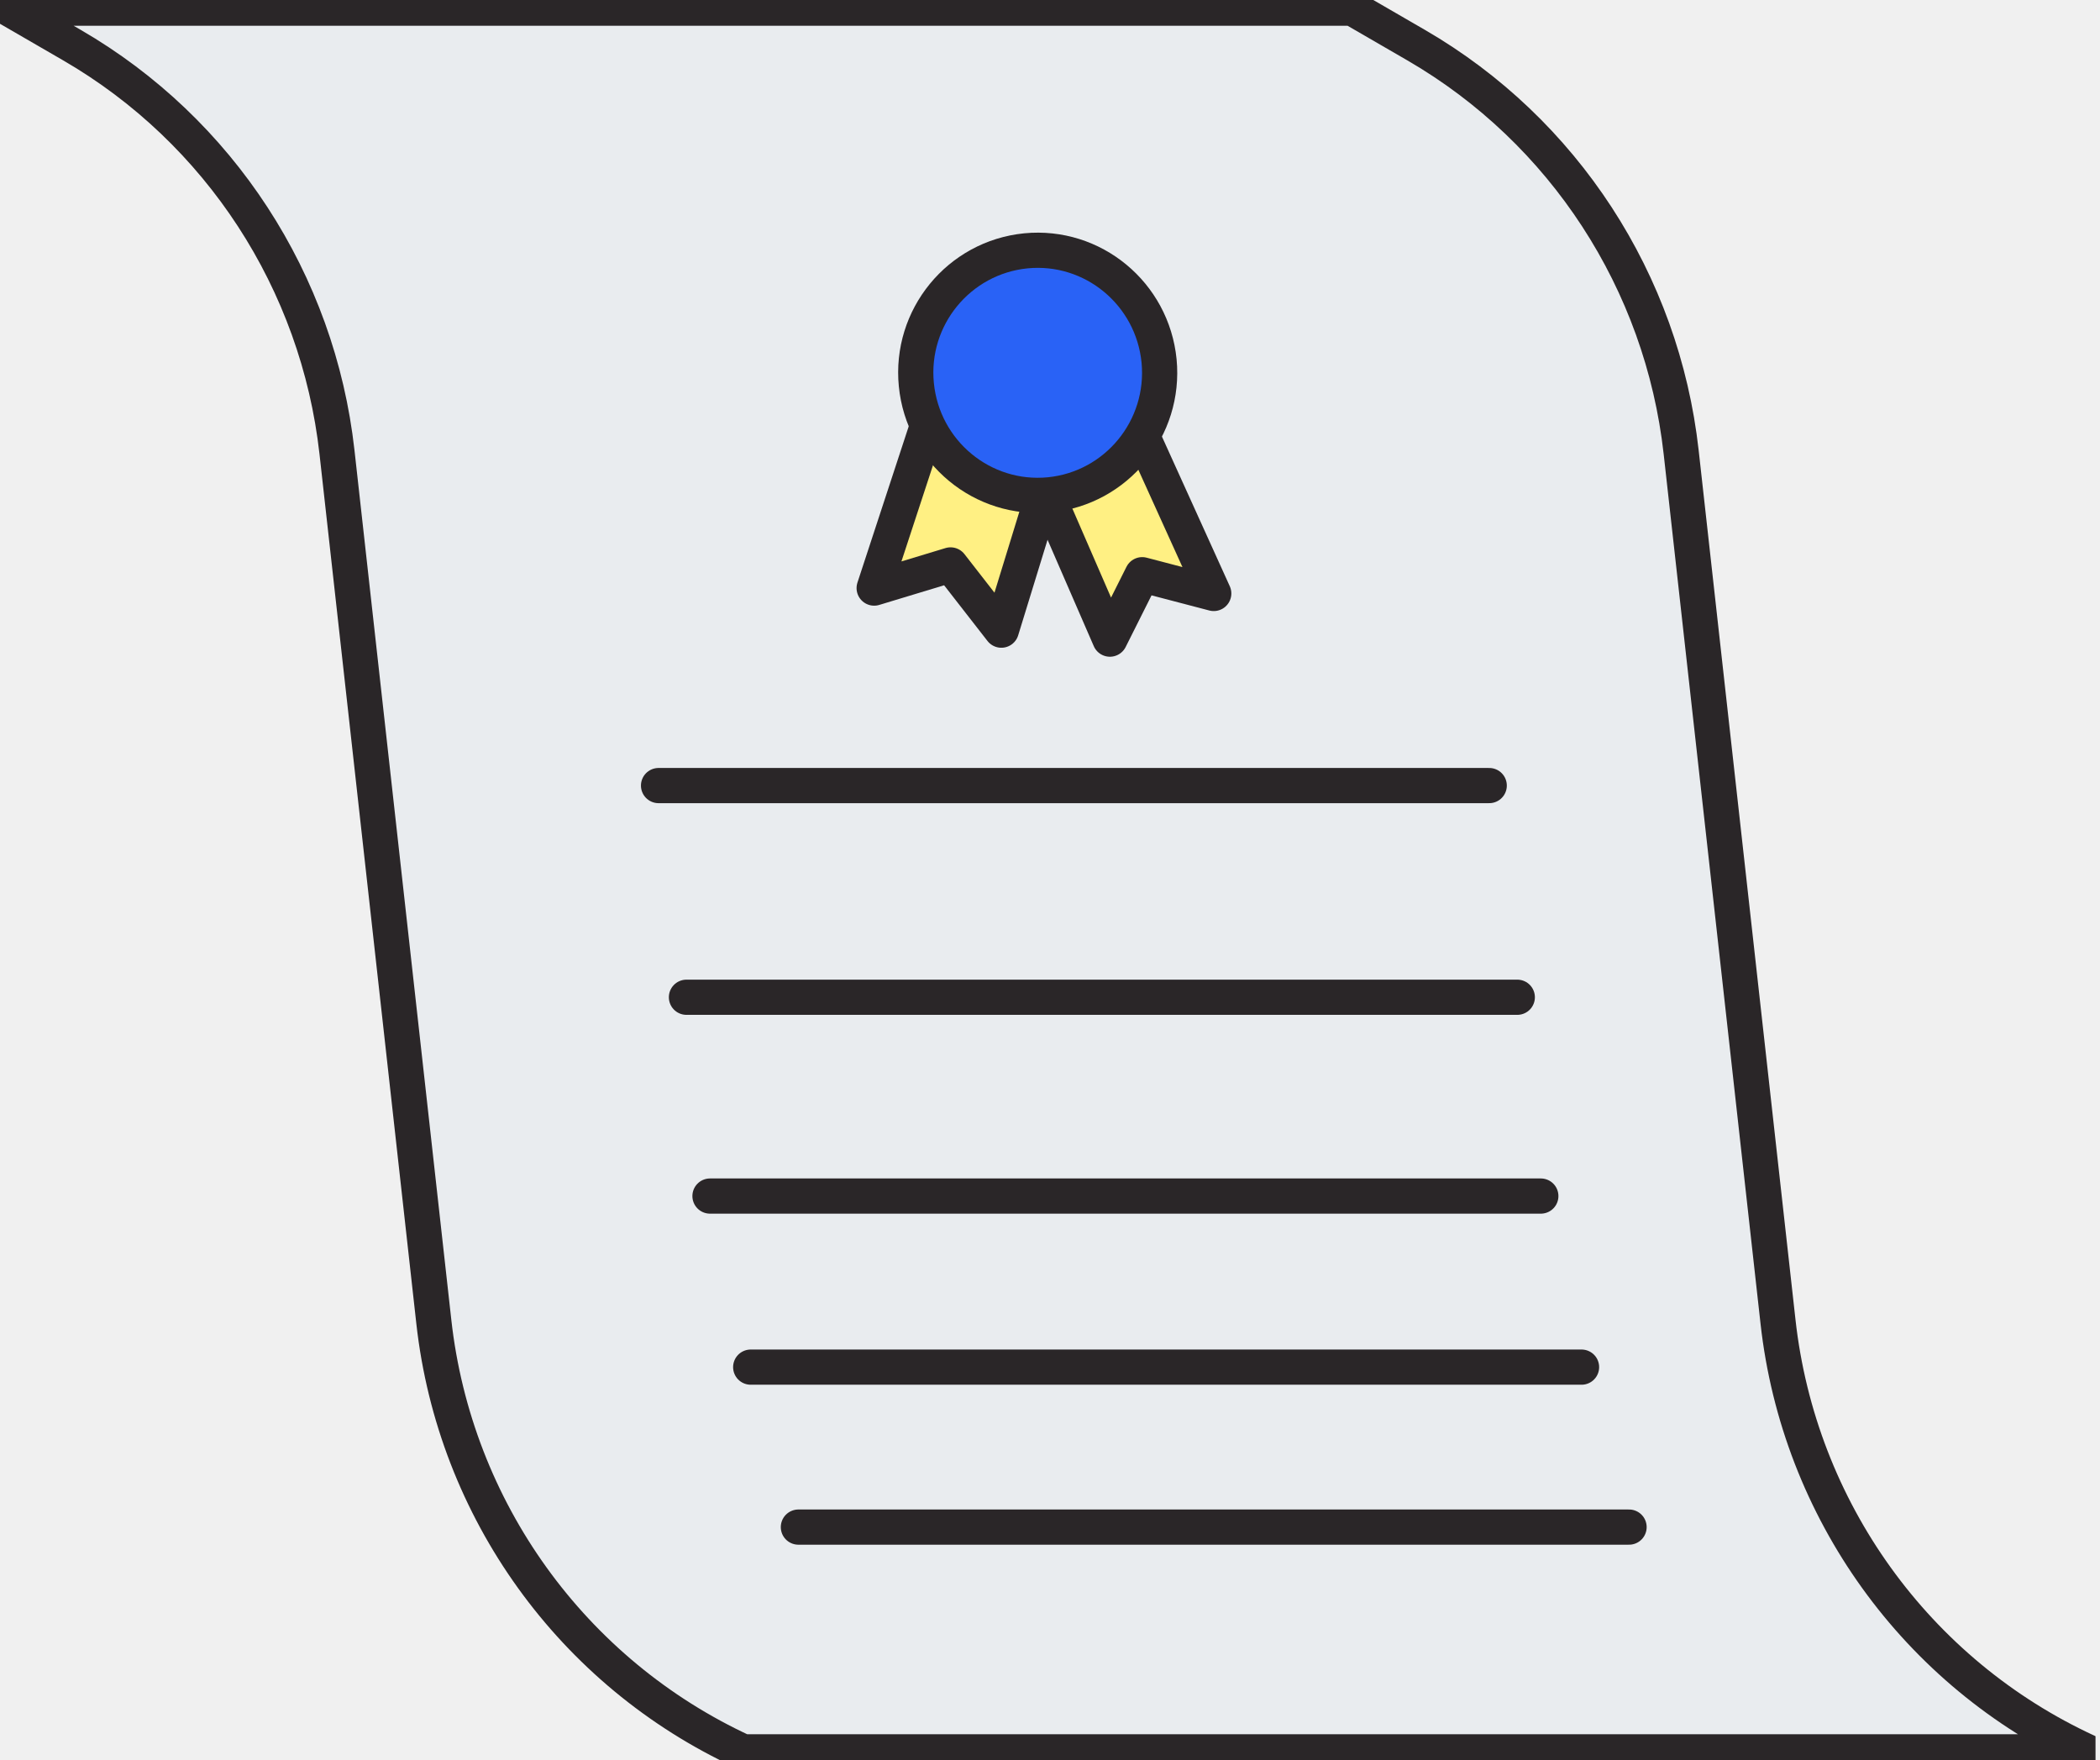
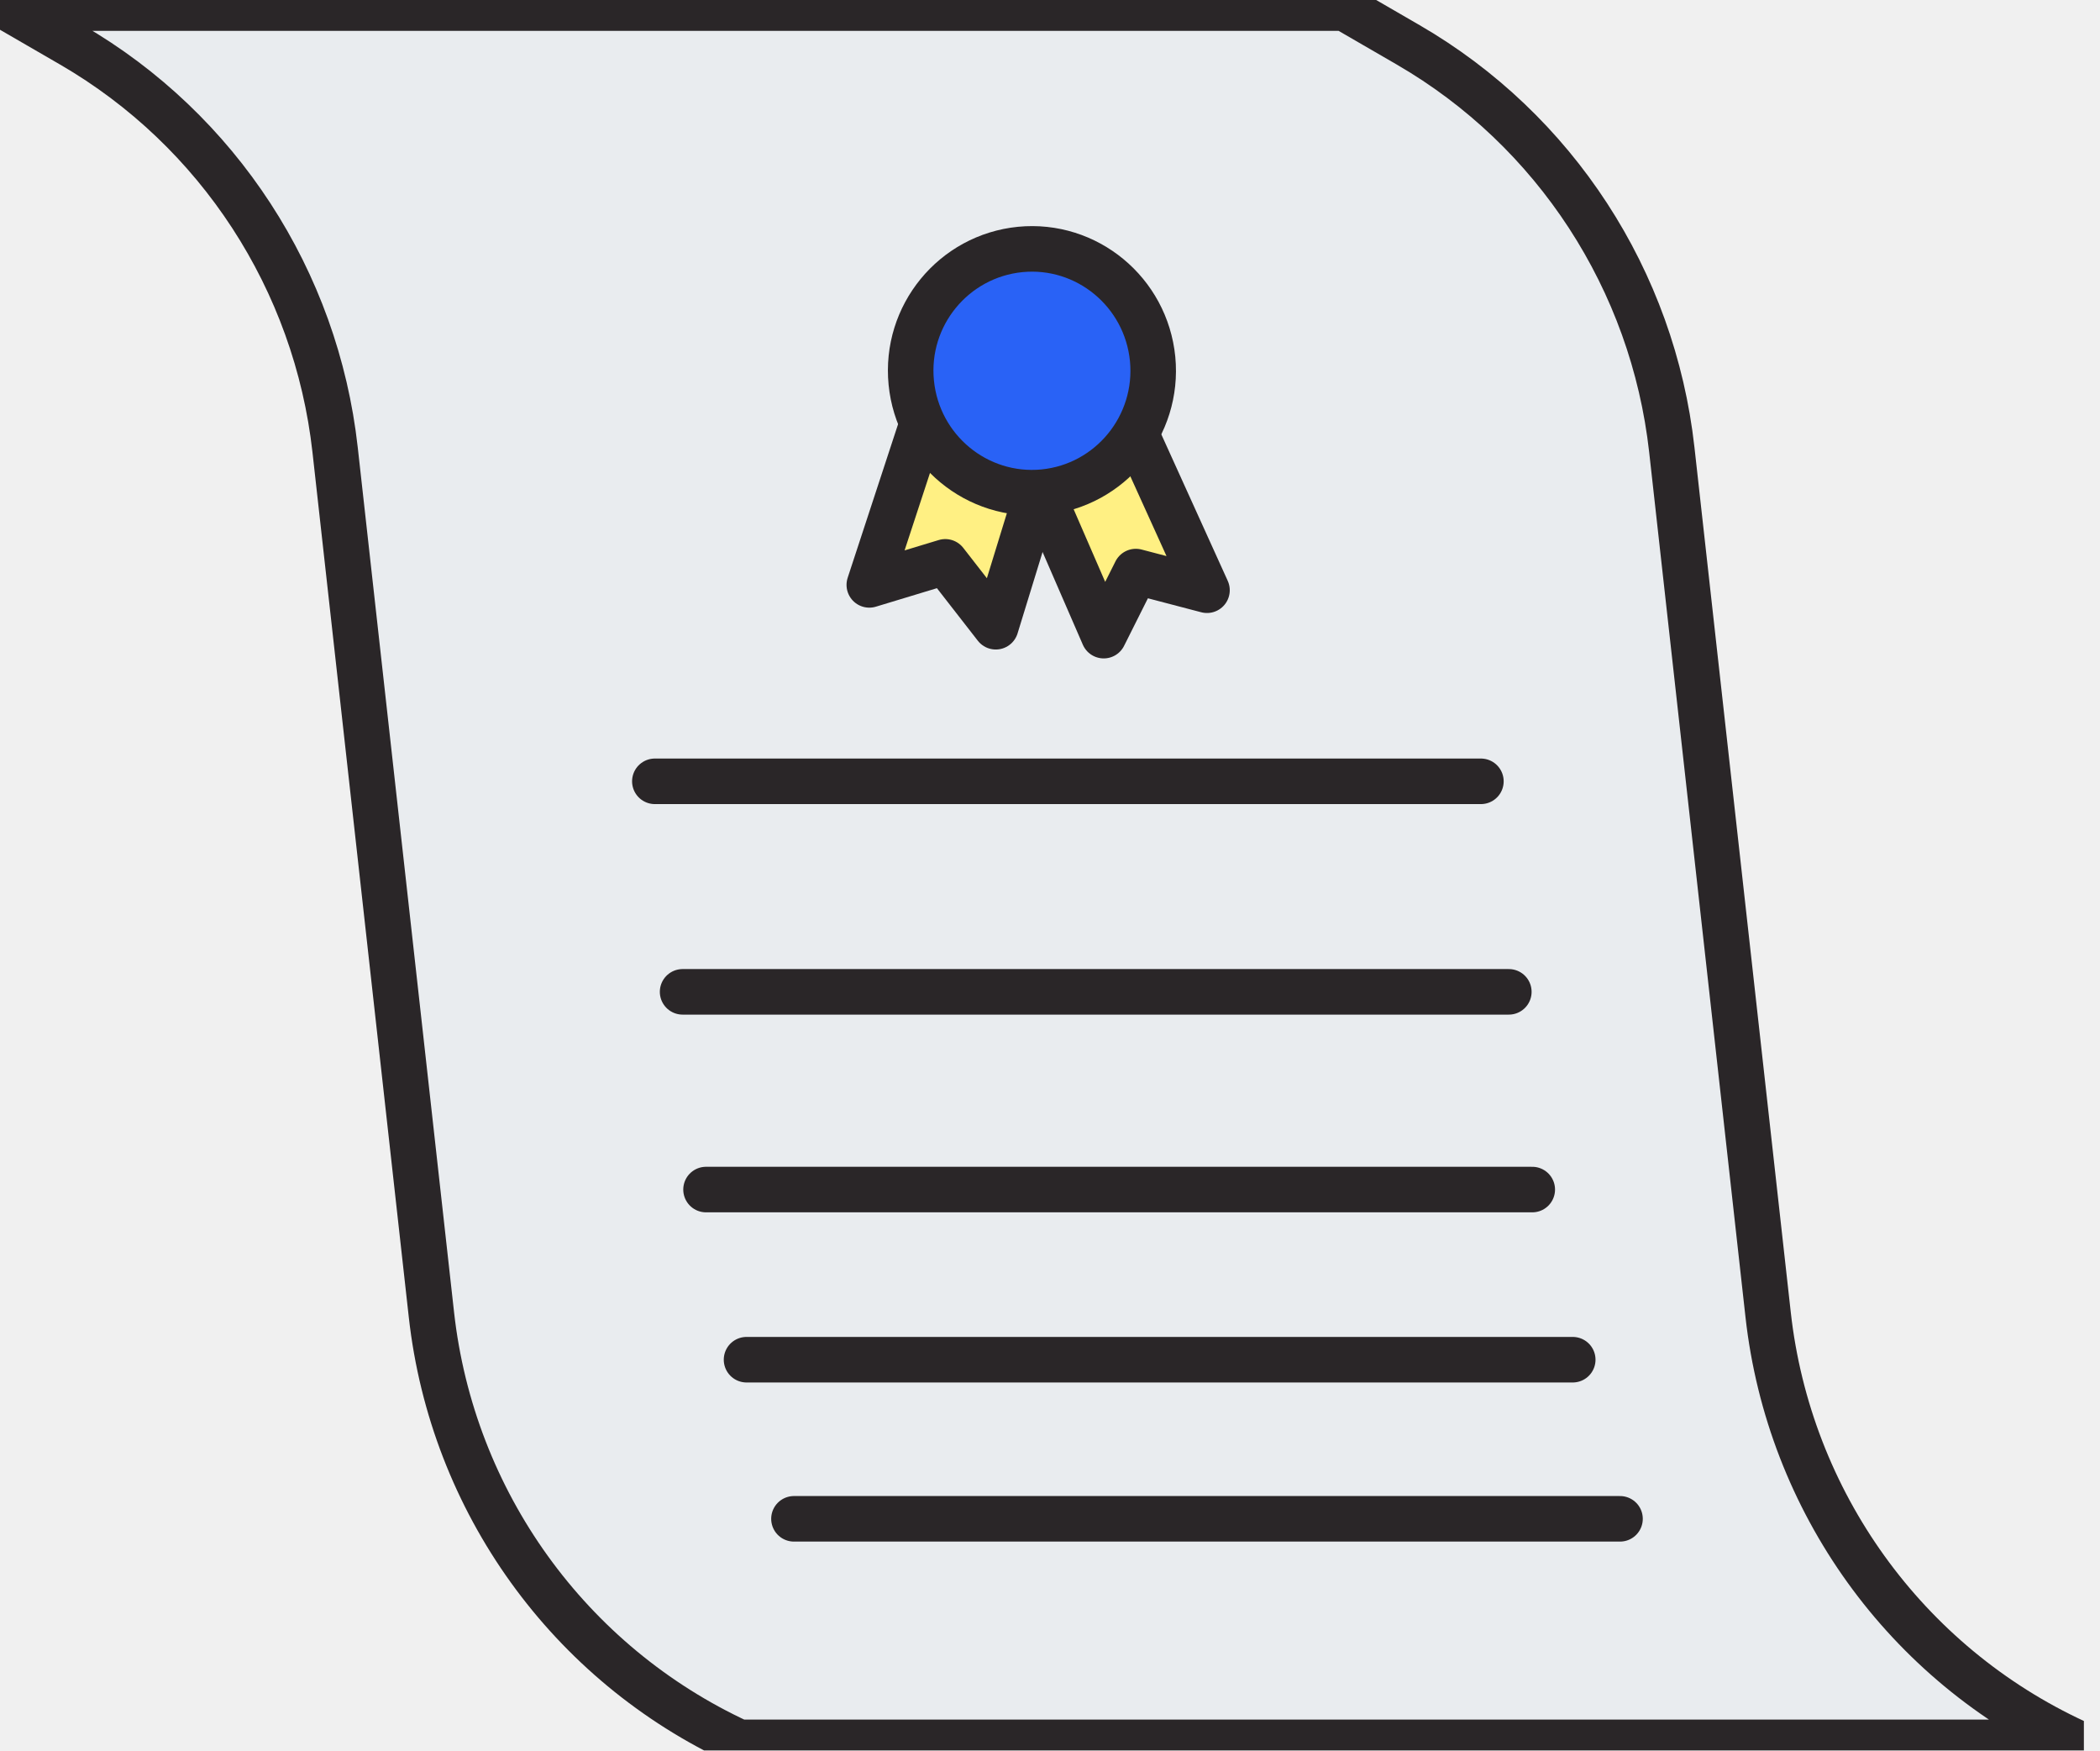
- <svg xmlns="http://www.w3.org/2000/svg" width="179" height="150" viewBox="0 0 179 150" fill="none">
-   <g clip-path="url(#clip0_549_2002)">
-     <path d="M177.927 149.305C163.351 142.592 153.339 128.679 151.555 112.653L143.298 38.529C141.68 24.018 133.3 11.148 120.715 3.85L115.267 0.695H0.691L6.14 3.85C18.725 11.148 27.105 24.018 28.723 38.529L36.979 112.653C38.763 128.679 48.776 142.578 63.352 149.305H177.913H177.927Z" fill="#E9ECEF" stroke="#2A2628" stroke-width="3" stroke-linecap="round" stroke-linejoin="round" />
-     <path d="M63.988 116.518H134.808" stroke="#2A2628" stroke-width="3" stroke-linecap="round" stroke-linejoin="round" />
-     <path d="M68.053 130.152H138.858" stroke="#2A2628" stroke-width="3" stroke-linecap="round" stroke-linejoin="round" />
-     <path d="M56.133 66.953H126.939" stroke="#2A2628" stroke-width="3" stroke-linecap="round" stroke-linejoin="round" />
-     <path d="M58.512 84.994H129.331" stroke="#2A2628" stroke-width="3" stroke-linecap="round" stroke-linejoin="round" />
-     <path d="M60.518 101.938H131.337" stroke="#2A2628" stroke-width="3" stroke-linecap="round" stroke-linejoin="round" />
-     <path d="M79.297 35.541L74.512 50.121L81.025 48.148L85.354 53.707L89.862 39.044L79.297 35.541Z" fill="#FFF083" stroke="#2A2628" stroke-width="3" stroke-linecap="round" stroke-linejoin="round" />
-     <path d="M88.494 40.406L94.607 54.472L97.359 48.982L103.457 50.58L97.124 36.611L88.494 40.406Z" fill="#FFF083" stroke="#2A2628" stroke-width="3" stroke-linecap="round" stroke-linejoin="round" />
-     <path d="M98.797 30.759C99.35 36.5 95.173 41.601 89.462 42.171C83.75 42.727 78.675 38.529 78.108 32.789C77.541 27.048 81.731 21.947 87.443 21.378C93.154 20.822 98.23 25.019 98.797 30.759Z" fill="#2962F6" stroke="#2A2628" stroke-width="3" stroke-linecap="round" stroke-linejoin="round" />
+ <svg xmlns="http://www.w3.org/2000/svg" width="108" height="90" viewBox="0 0 108 90" fill="none">
+   <g clip-path="url(#clip0_638_757)">
+     <path d="M106.755 89.583C98.01 85.555 92.002 77.207 90.932 67.592L85.978 23.117C85.007 14.411 79.979 6.688 72.428 2.31L69.159 0.417H0.414L3.683 2.31C11.234 6.688 16.262 14.411 17.233 23.117L22.187 67.592C23.257 77.207 29.265 85.547 38.01 89.583H106.747H106.755Z" fill="#E9ECEF" stroke="#2A2628" stroke-width="2.342" stroke-linecap="round" stroke-linejoin="round" />
+     <path d="M38.393 69.91H80.884" stroke="#2A2628" stroke-width="2.342" stroke-linecap="round" stroke-linejoin="round" />
+     <path d="M40.832 78.091H83.315" stroke="#2A2628" stroke-width="2.342" stroke-linecap="round" stroke-linejoin="round" />
+     <path d="M33.678 40.172H76.161" stroke="#2A2628" stroke-width="2.342" stroke-linecap="round" stroke-linejoin="round" />
+     <path d="M35.105 50.996H77.597" stroke="#2A2628" stroke-width="2.342" stroke-linecap="round" stroke-linejoin="round" />
+     <path d="M36.31 61.162H78.802" stroke="#2A2628" stroke-width="2.342" stroke-linecap="round" stroke-linejoin="round" />
+     <path d="M47.578 21.324L44.707 30.072L48.615 28.888L51.212 32.224L53.917 23.426L47.578 21.324Z" fill="#FFF083" stroke="#2A2628" stroke-width="2.342" stroke-linecap="round" stroke-linejoin="round" />
+     <path d="M53.096 24.243L56.763 32.682L58.414 29.388L62.074 30.347L58.273 21.966L53.096 24.243Z" fill="#FFF083" stroke="#2A2628" stroke-width="2.342" stroke-linecap="round" stroke-linejoin="round" />
+     <path d="M59.278 18.455C59.61 21.899 57.104 24.96 53.677 25.302C50.25 25.635 47.205 23.117 46.865 19.673C46.525 16.228 49.039 13.168 52.466 12.826C55.892 12.492 58.938 15.011 59.278 18.455Z" fill="#2962F6" stroke="#2A2628" stroke-width="2.342" stroke-linecap="round" stroke-linejoin="round" />
  </g>
  <defs>
-     <clipPath id="clip0_549_2002">
-       <rect width="178.618" height="150" fill="white" />
+     <clipPath id="clip0_638_757">
+       <rect width="107.171" height="90" fill="white" />
    </clipPath>
  </defs>
</svg>
